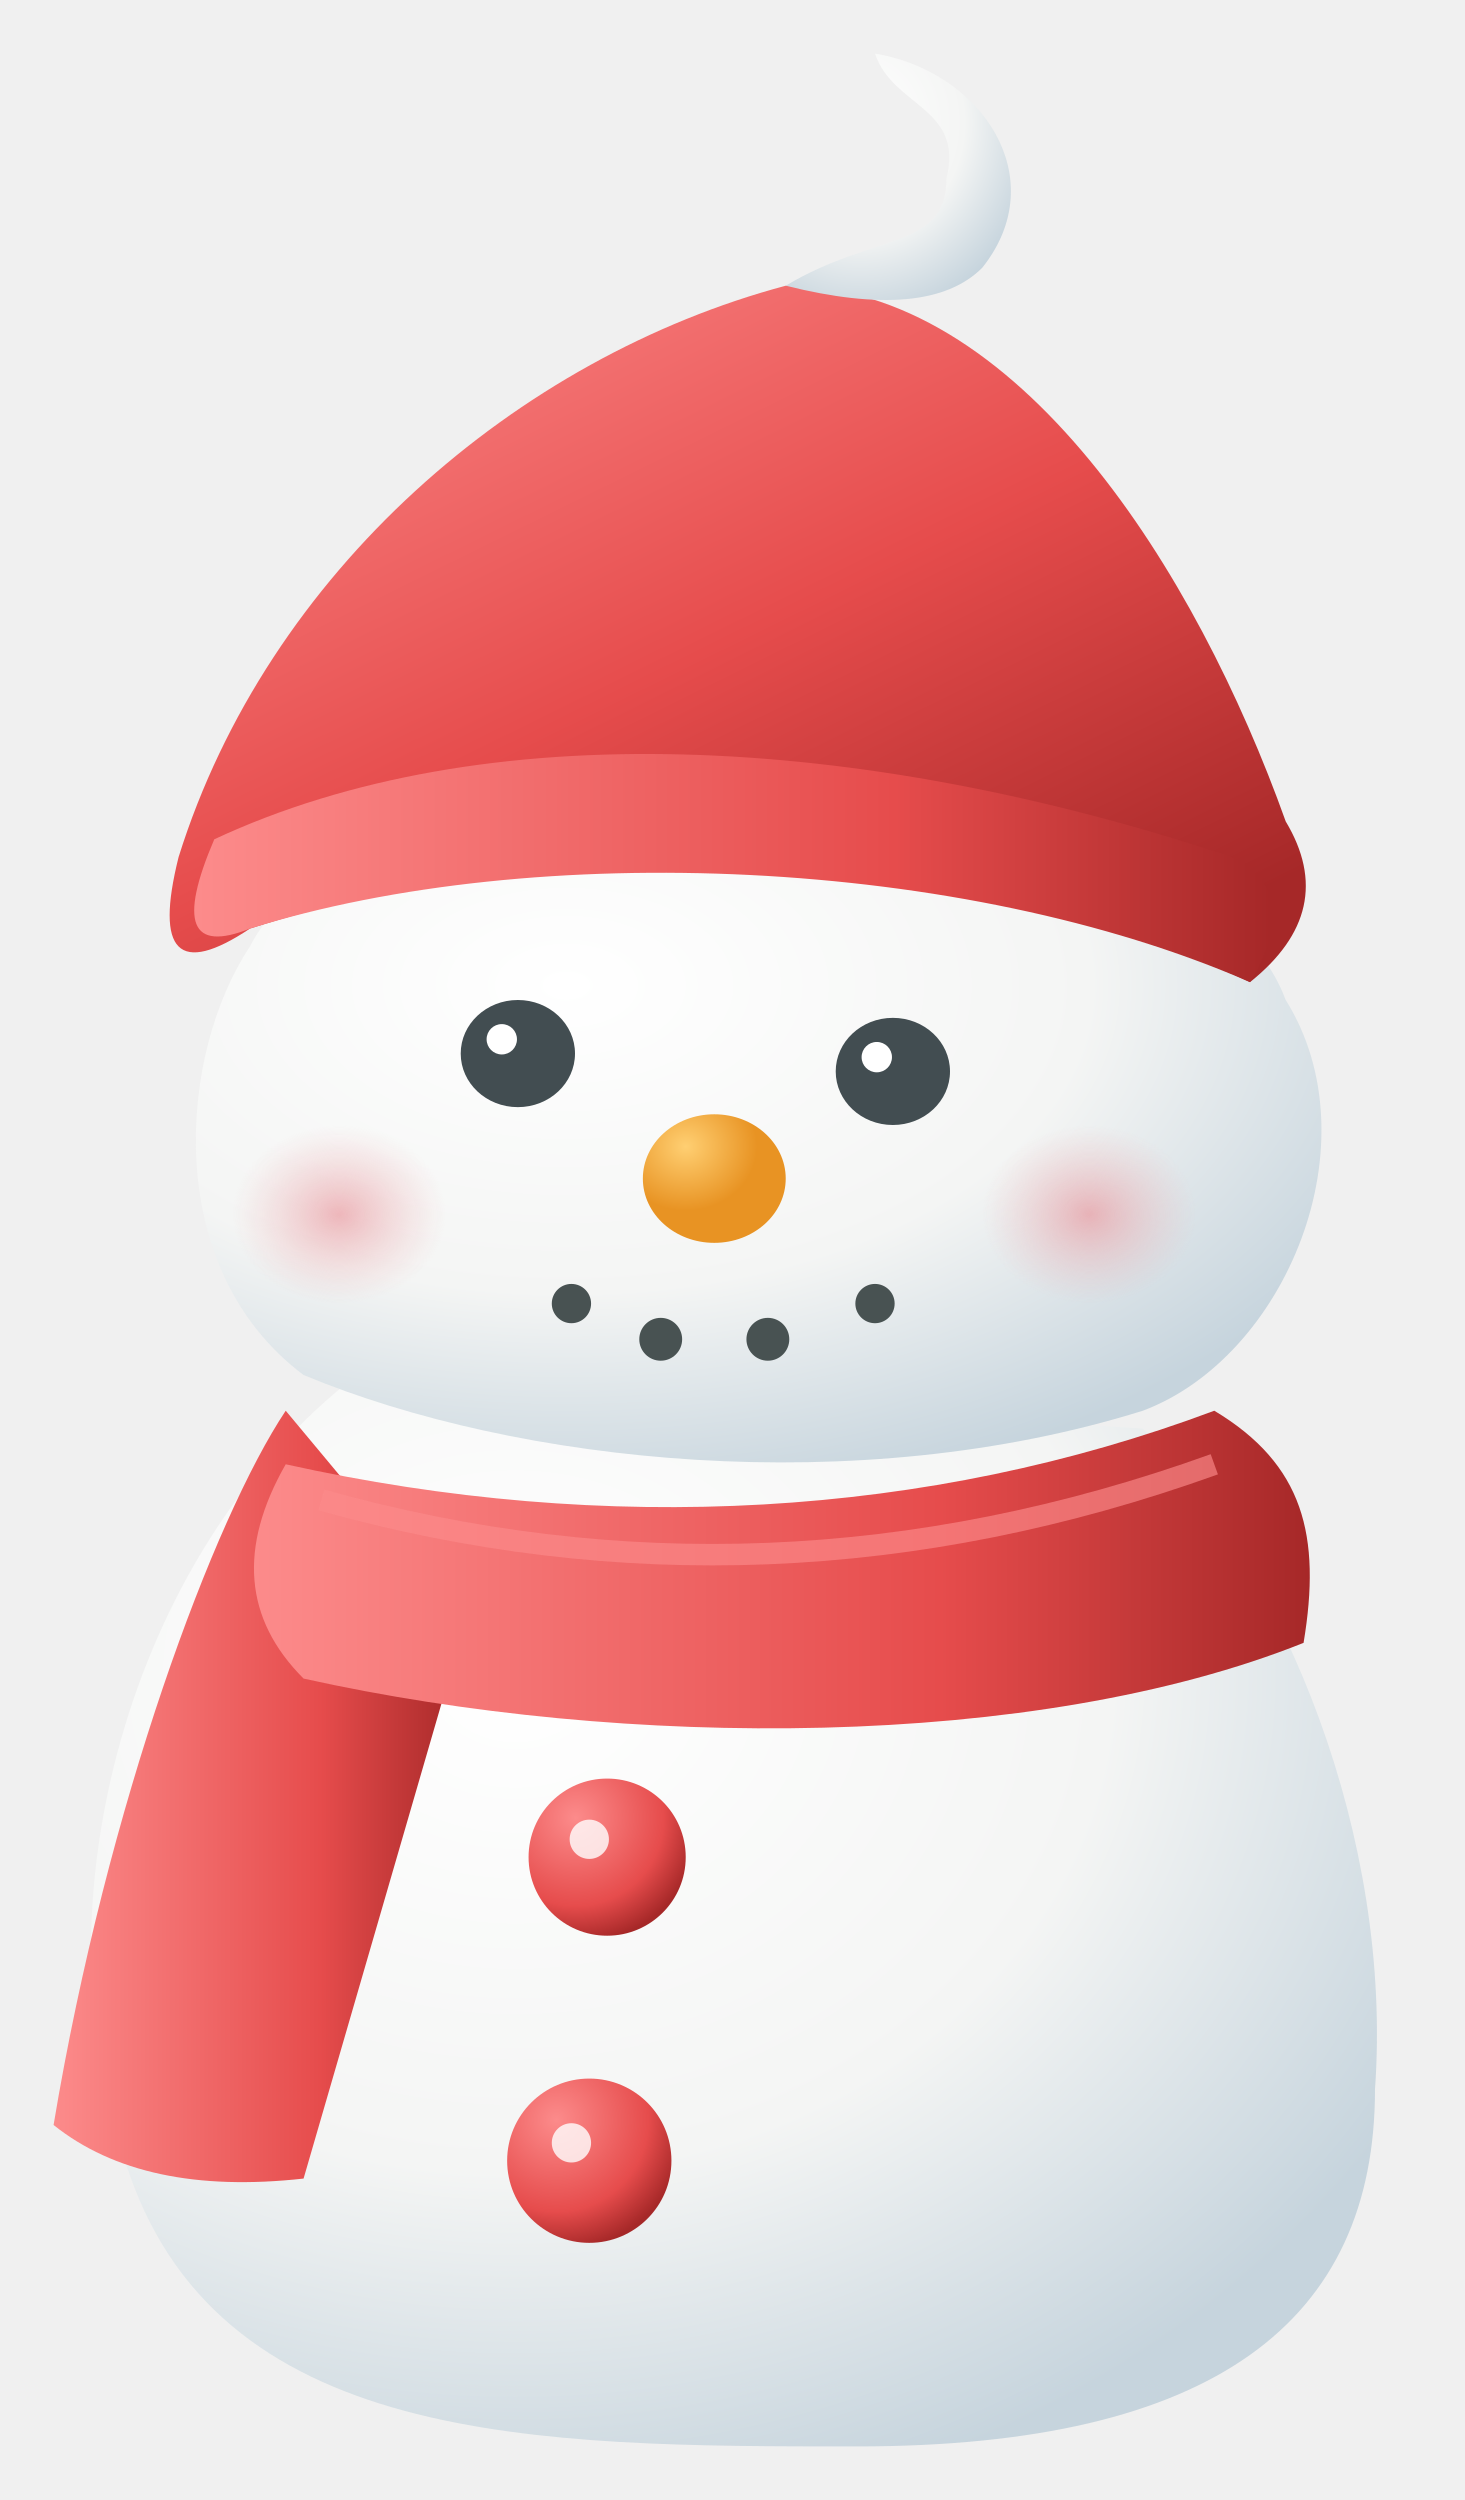
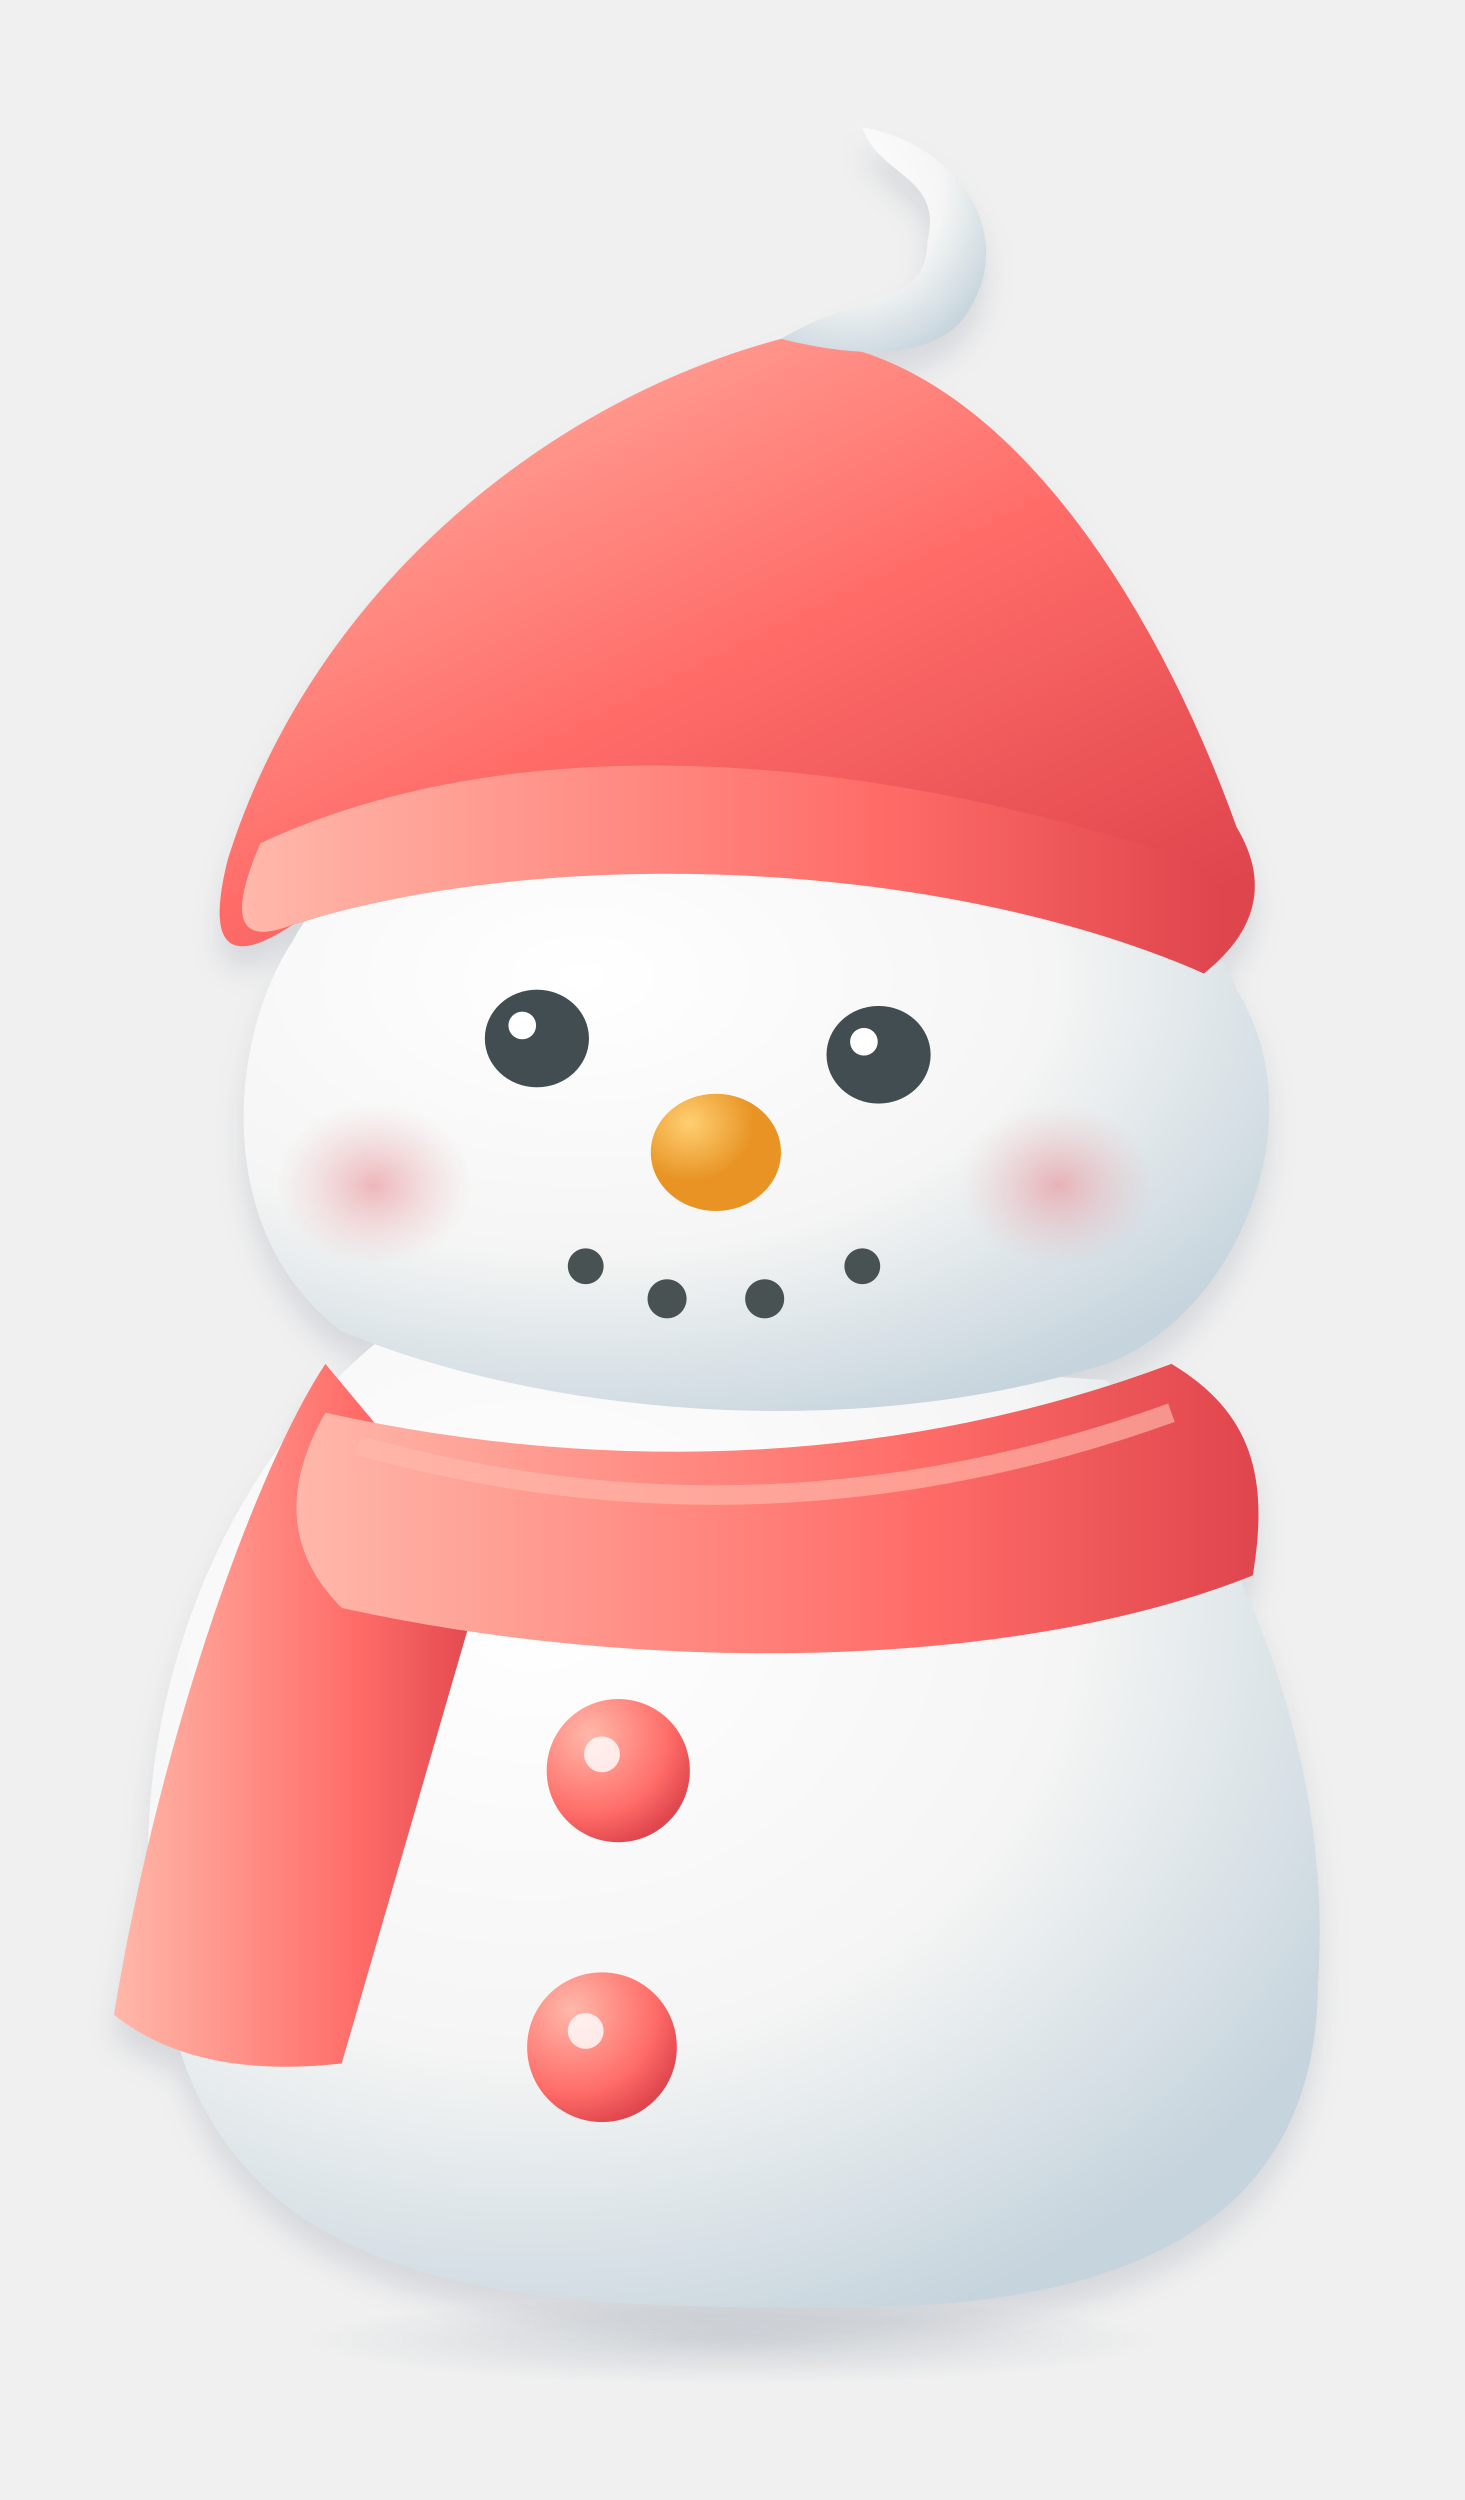
- <svg xmlns="http://www.w3.org/2000/svg" viewBox="0 0 82 140" width="82" height="140" preserveAspectRatio="xMidYMid meet">
+ <svg xmlns="http://www.w3.org/2000/svg" viewBox="-4 -3 90 150" width="82" height="140" preserveAspectRatio="xMidYMid meet">
  <defs>
    <radialGradient id="snow" cx="33%" cy="28%" r="80%">
      <stop stop-color="#fff" />
      <stop offset=".58" stop-color="#f4f5f4" />
      <stop offset="1" stop-color="#c6d4dd" />
    </radialGradient>
    <linearGradient id="hat" x1="0" y1="0" x2=".8" y2="1">
-       <stop stop-color="#fc8b8b" />
-       <stop offset=".55" stop-color="#e64c4c" />
-       <stop offset="1" stop-color="#a62828" />
+       <stop stop-color="#ffb8aa" />
+       <stop offset=".55" stop-color="#ff6c68" />
+       <stop offset="1" stop-color="#df454d" />
    </linearGradient>
    <linearGradient id="scarf">
-       <stop stop-color="#fc8b8b" />
-       <stop offset=".65" stop-color="#e64c4c" />
-       <stop offset="1" stop-color="#a62828" />
+       <stop stop-color="#ffb8aa" />
+       <stop offset=".65" stop-color="#ff6c68" />
+       <stop offset="1" stop-color="#df454d" />
    </linearGradient>
    <radialGradient id="button" cx="30%" cy="25%" r="80%">
-       <stop stop-color="#fc8b8b" />
-       <stop offset=".7" stop-color="#e64c4c" />
-       <stop offset="1" stop-color="#a62828" />
+       <stop stop-color="#ffb8aa" />
+       <stop offset=".7" stop-color="#ff6c68" />
+       <stop offset="1" stop-color="#df454d" />
    </radialGradient>
    <radialGradient id="nose" cx="30%" cy="25%">
      <stop stop-color="#ffcf72" />
      <stop offset="1" stop-color="#e89323" />
    </radialGradient>
    <radialGradient id="blush">
      <stop stop-color="#e9949b" stop-opacity=".65" />
      <stop offset="1" stop-color="#edb5b8" stop-opacity="0" />
    </radialGradient>
+     <radialGradient id="floor-shadow">
+       <stop stop-color="#456077" stop-opacity=".18" />
+       <stop offset=".6" stop-color="#456077" stop-opacity=".08" />
+       <stop offset="1" stop-color="#456077" stop-opacity="0" />
+     </radialGradient>
+     <filter id="object-shadow" filterUnits="userSpaceOnUse" x="-10" y="-10" width="102" height="164" color-interpolation-filters="sRGB">
+       <feGaussianBlur in="SourceAlpha" stdDeviation=".85" result="soft-shadow" />
+       <feOffset in="soft-shadow" dy="1.4" result="offset-shadow" />
+       <feFlood flood-color="#45566c" flood-opacity=".15" />
+       <feComposite in2="offset-shadow" operator="in" />
+       <feMerge>
+         <feMergeNode />
+         <feMergeNode in="SourceGraphic" />
+       </feMerge>
+     </filter>
  </defs>
-   <path d="M20 77 C7 87 2 107 7 121 C12 137 30 137 48 137 C68 137 77 130 77 117 C78 103 72 88 64 80Z" fill="url(#snow)" />
-   <path d="M14 53 C17 47 29 44 42 45 C56 46 69 48 72 56 C77 64 72 76 64 79 C48 84 29 82 17 77 C9 71 10 59 14 53Z" fill="url(#snow)" />
-   <ellipse cx="19" cy="68" rx="6" ry="5" fill="url(#blush)" />
-   <ellipse cx="61" cy="68" rx="6" ry="5" fill="url(#blush)" />
-   <ellipse cx="29" cy="59" rx="3.2" ry="3" fill="#424d51" />
-   <ellipse cx="50" cy="60" rx="3.2" ry="3" fill="#424d51" />
-   <circle cx="28.1" cy="58.2" r=".85" fill="#fff" />
-   <circle cx="49.1" cy="59.2" r=".85" fill="#fff" />
-   <ellipse cx="40" cy="66" rx="4" ry="3.6" fill="url(#nose)" />
-   <g fill="#485252">
-     <circle cx="32" cy="73" r="1.1" />
-     <circle cx="37" cy="75" r="1.2" />
-     <circle cx="43" cy="75" r="1.2" />
-     <circle cx="49" cy="73" r="1.1" />
+   <ellipse cx="41.0" cy="139" rx="26.24" ry="2.7" fill="url(#floor-shadow)" />
+   <g filter="url(#object-shadow)">
+     <path d="M20 77 C7 87 2 107 7 121 C12 137 30 137 48 137 C68 137 77 130 77 117 C78 103 72 88 64 80Z" fill="url(#snow)" />
+     <path d="M14 53 C17 47 29 44 42 45 C56 46 69 48 72 56 C77 64 72 76 64 79 C48 84 29 82 17 77 C9 71 10 59 14 53Z" fill="url(#snow)" />
+     <ellipse cx="19" cy="68" rx="6" ry="5" fill="url(#blush)" />
+     <ellipse cx="61" cy="68" rx="6" ry="5" fill="url(#blush)" />
+     <ellipse cx="29" cy="59" rx="3.2" ry="3" fill="#424d51" />
+     <ellipse cx="50" cy="60" rx="3.2" ry="3" fill="#424d51" />
+     <circle cx="28.1" cy="58.2" r=".85" fill="#fff" />
+     <circle cx="49.1" cy="59.2" r=".85" fill="#fff" />
+     <ellipse cx="40" cy="66" rx="4" ry="3.6" fill="url(#nose)" />
+     <g fill="#485252">
+       <circle cx="32" cy="73" r="1.1" />
+       <circle cx="37" cy="75" r="1.2" />
+       <circle cx="43" cy="75" r="1.2" />
+       <circle cx="49" cy="73" r="1.1" />
+     </g>
+     <path d="M16 79 C12 85 6 101 3 119 Q8 123 17 122 L26 91Z" fill="url(#scarf)" />
+     <path d="M16 82 C34 86 52 85 68 79 C73 82 74 86 73 92 C58 98 35 98 17 94 Q12 89 16 82Z" fill="url(#scarf)" />
+     <path d="M18 84 Q43 91 68 82" fill="none" stroke="#ffb8aa" stroke-width="1.2" opacity=".65" />
+     <path d="M10 48 C15 32 29 20 44 16 C57 16 67 32 72 46 Q75 51 70 55 C53 47 33 46 14 52 Q8 56 10 48Z" fill="url(#hat)" />
+     <path d="M12 47 C27 40 48 41 69 48 Q73 50 70 55 C54 48 30 47 14 52 Q9 54 12 47Z" fill="url(#scarf)" />
+     <path d="M44 16 C49 13 53 14 53 10 C54 6 50 6 49 3 C55 4 59 10 55 15 Q52 18 44 16Z" fill="url(#snow)" />
+     <circle cx="34" cy="104" r="4.4" fill="url(#button)" />
+     <circle cx="33" cy="103" r="1.1" fill="#fff" opacity=".8" />
+     <circle cx="33" cy="121" r="4.6" fill="url(#button)" />
+     <circle cx="32" cy="120" r="1.1" fill="#fff" opacity=".8" />
  </g>
-   <path d="M16 79 C12 85 6 101 3 119 Q8 123 17 122 L26 91Z" fill="url(#scarf)" />
-   <path d="M16 82 C34 86 52 85 68 79 C73 82 74 86 73 92 C58 98 35 98 17 94 Q12 89 16 82Z" fill="url(#scarf)" />
-   <path d="M18 84 Q43 91 68 82" fill="none" stroke="#fc8b8b" stroke-width="1.2" opacity=".65" />
-   <path d="M10 48 C15 32 29 20 44 16 C57 16 67 32 72 46 Q75 51 70 55 C53 47 33 46 14 52 Q8 56 10 48Z" fill="url(#hat)" />
-   <path d="M12 47 C27 40 48 41 69 48 Q73 50 70 55 C54 48 30 47 14 52 Q9 54 12 47Z" fill="url(#scarf)" />
-   <path d="M44 16 C49 13 53 14 53 10 C54 6 50 6 49 3 C55 4 59 10 55 15 Q52 18 44 16Z" fill="url(#snow)" />
-   <circle cx="34" cy="104" r="4.4" fill="url(#button)" />
-   <circle cx="33" cy="103" r="1.1" fill="#fff" opacity=".8" />
-   <circle cx="33" cy="121" r="4.6" fill="url(#button)" />
-   <circle cx="32" cy="120" r="1.1" fill="#fff" opacity=".8" />
</svg>
